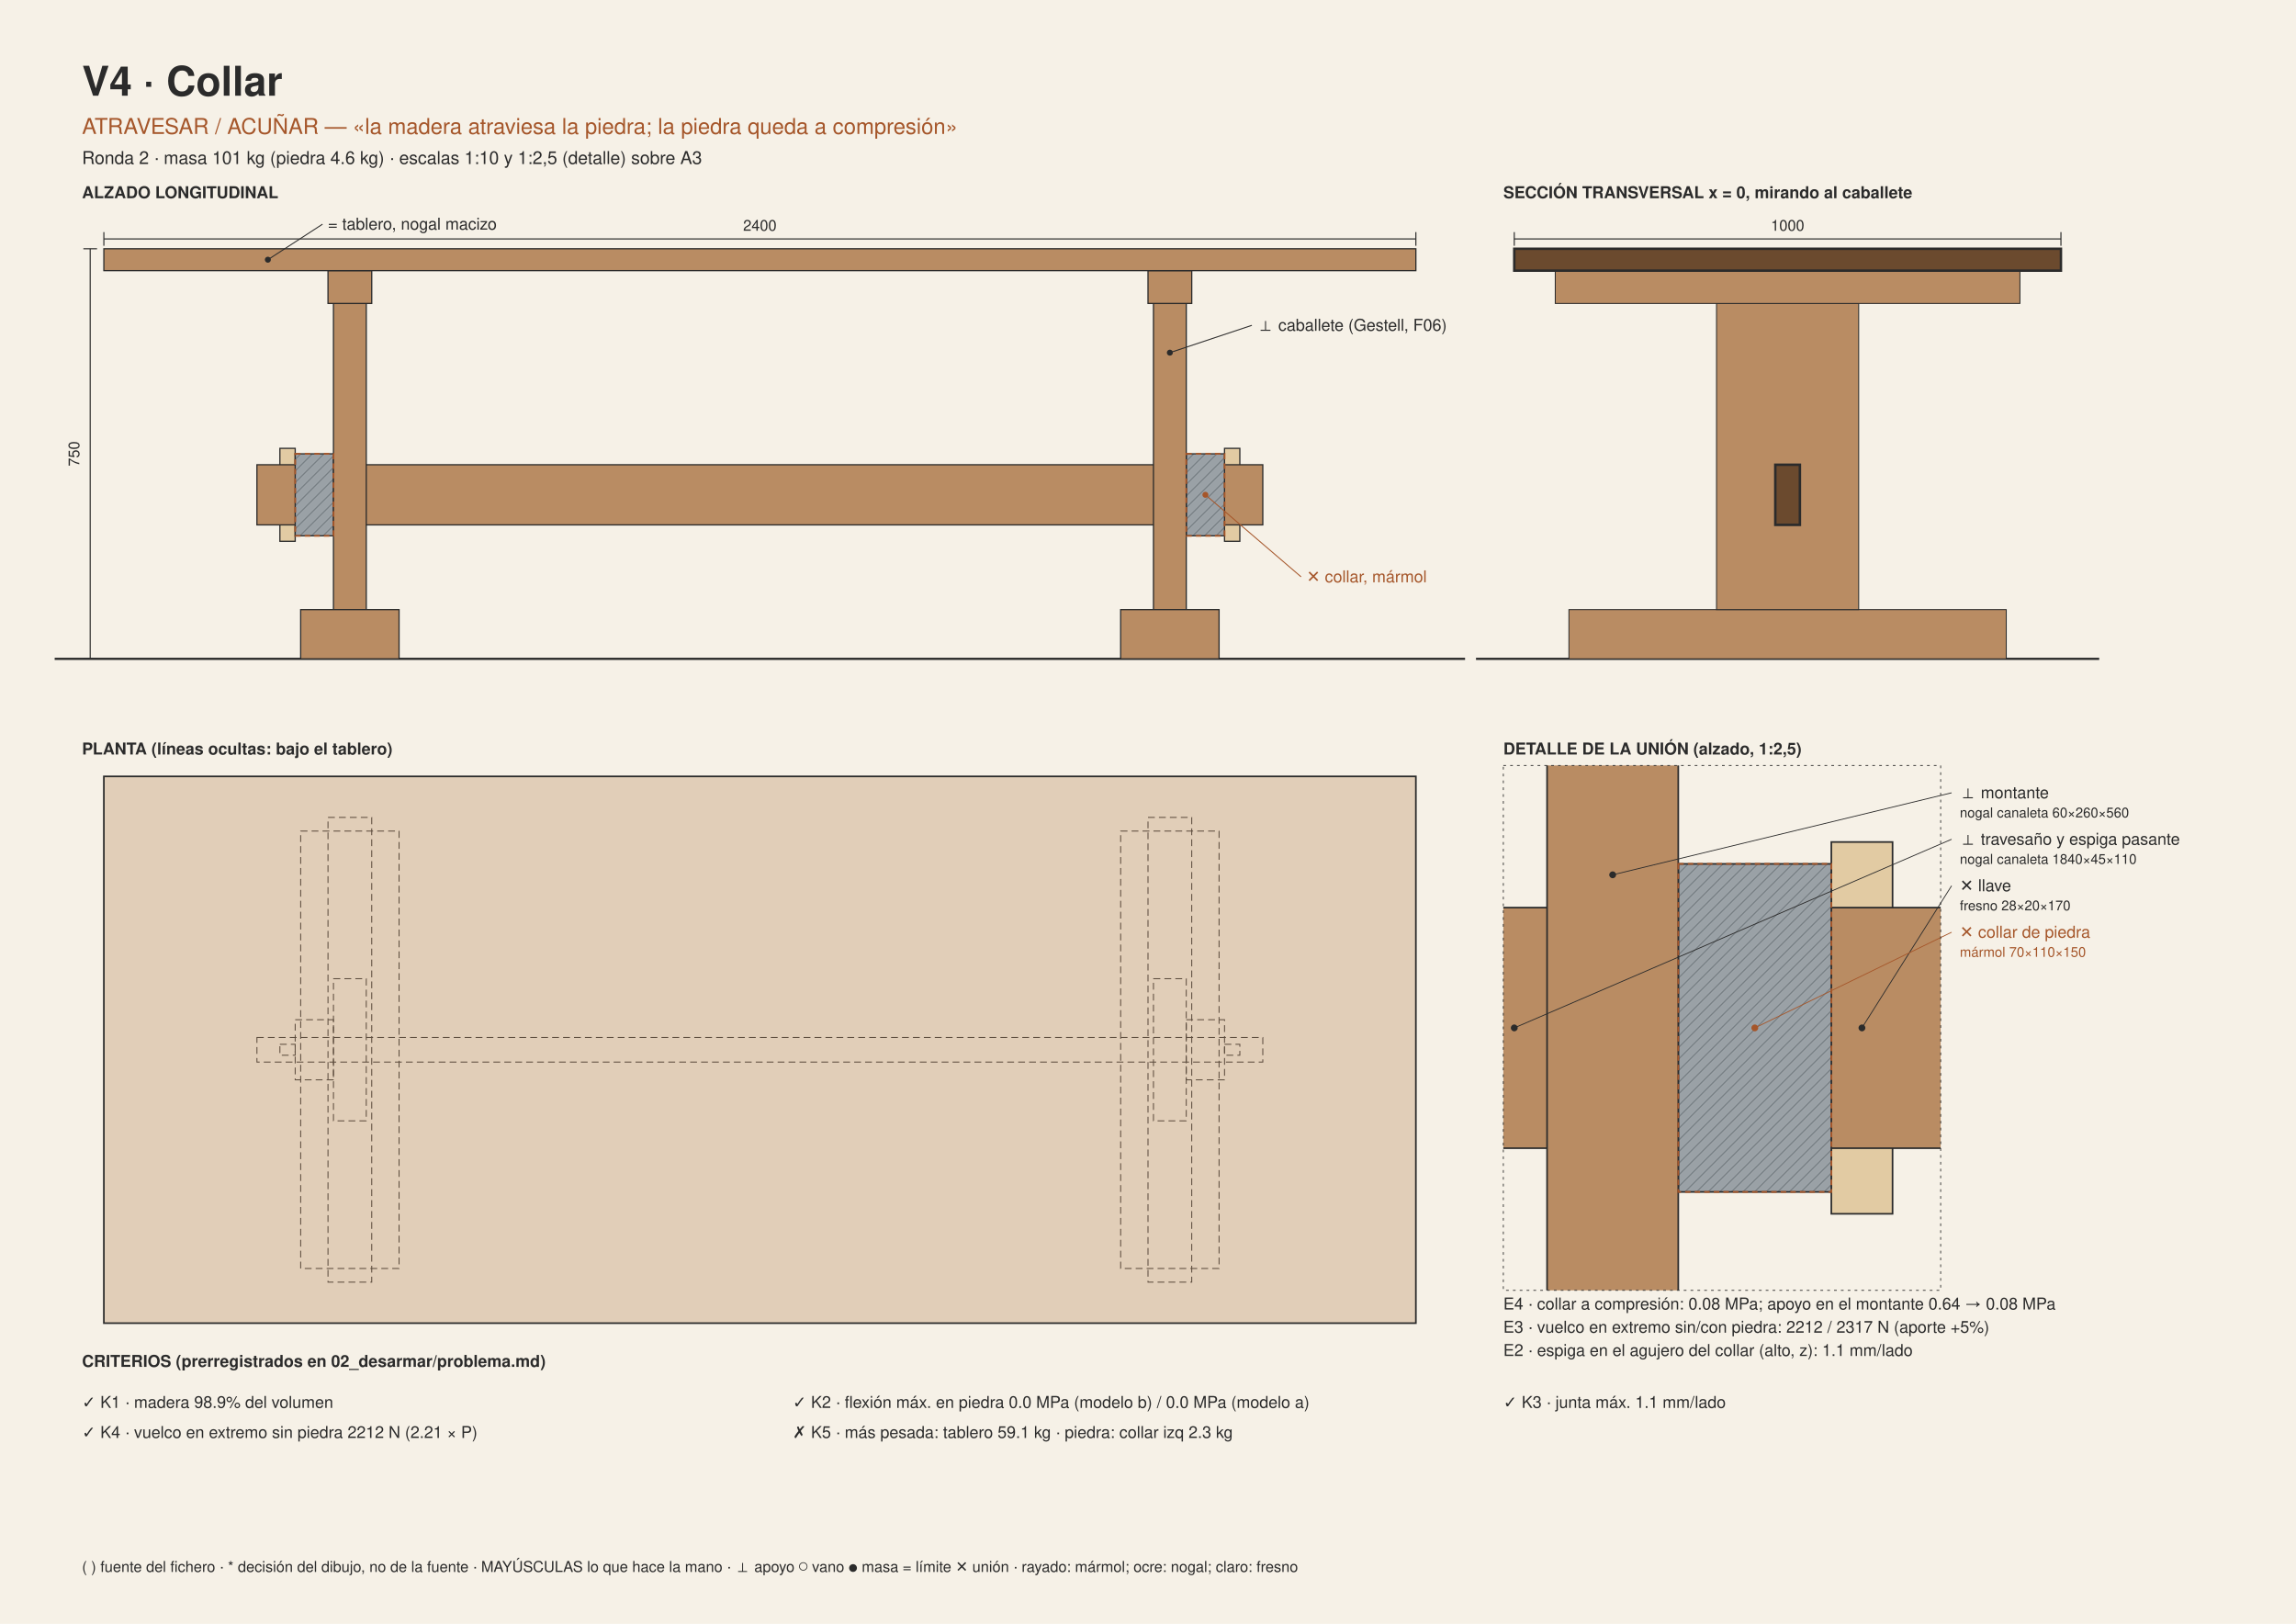
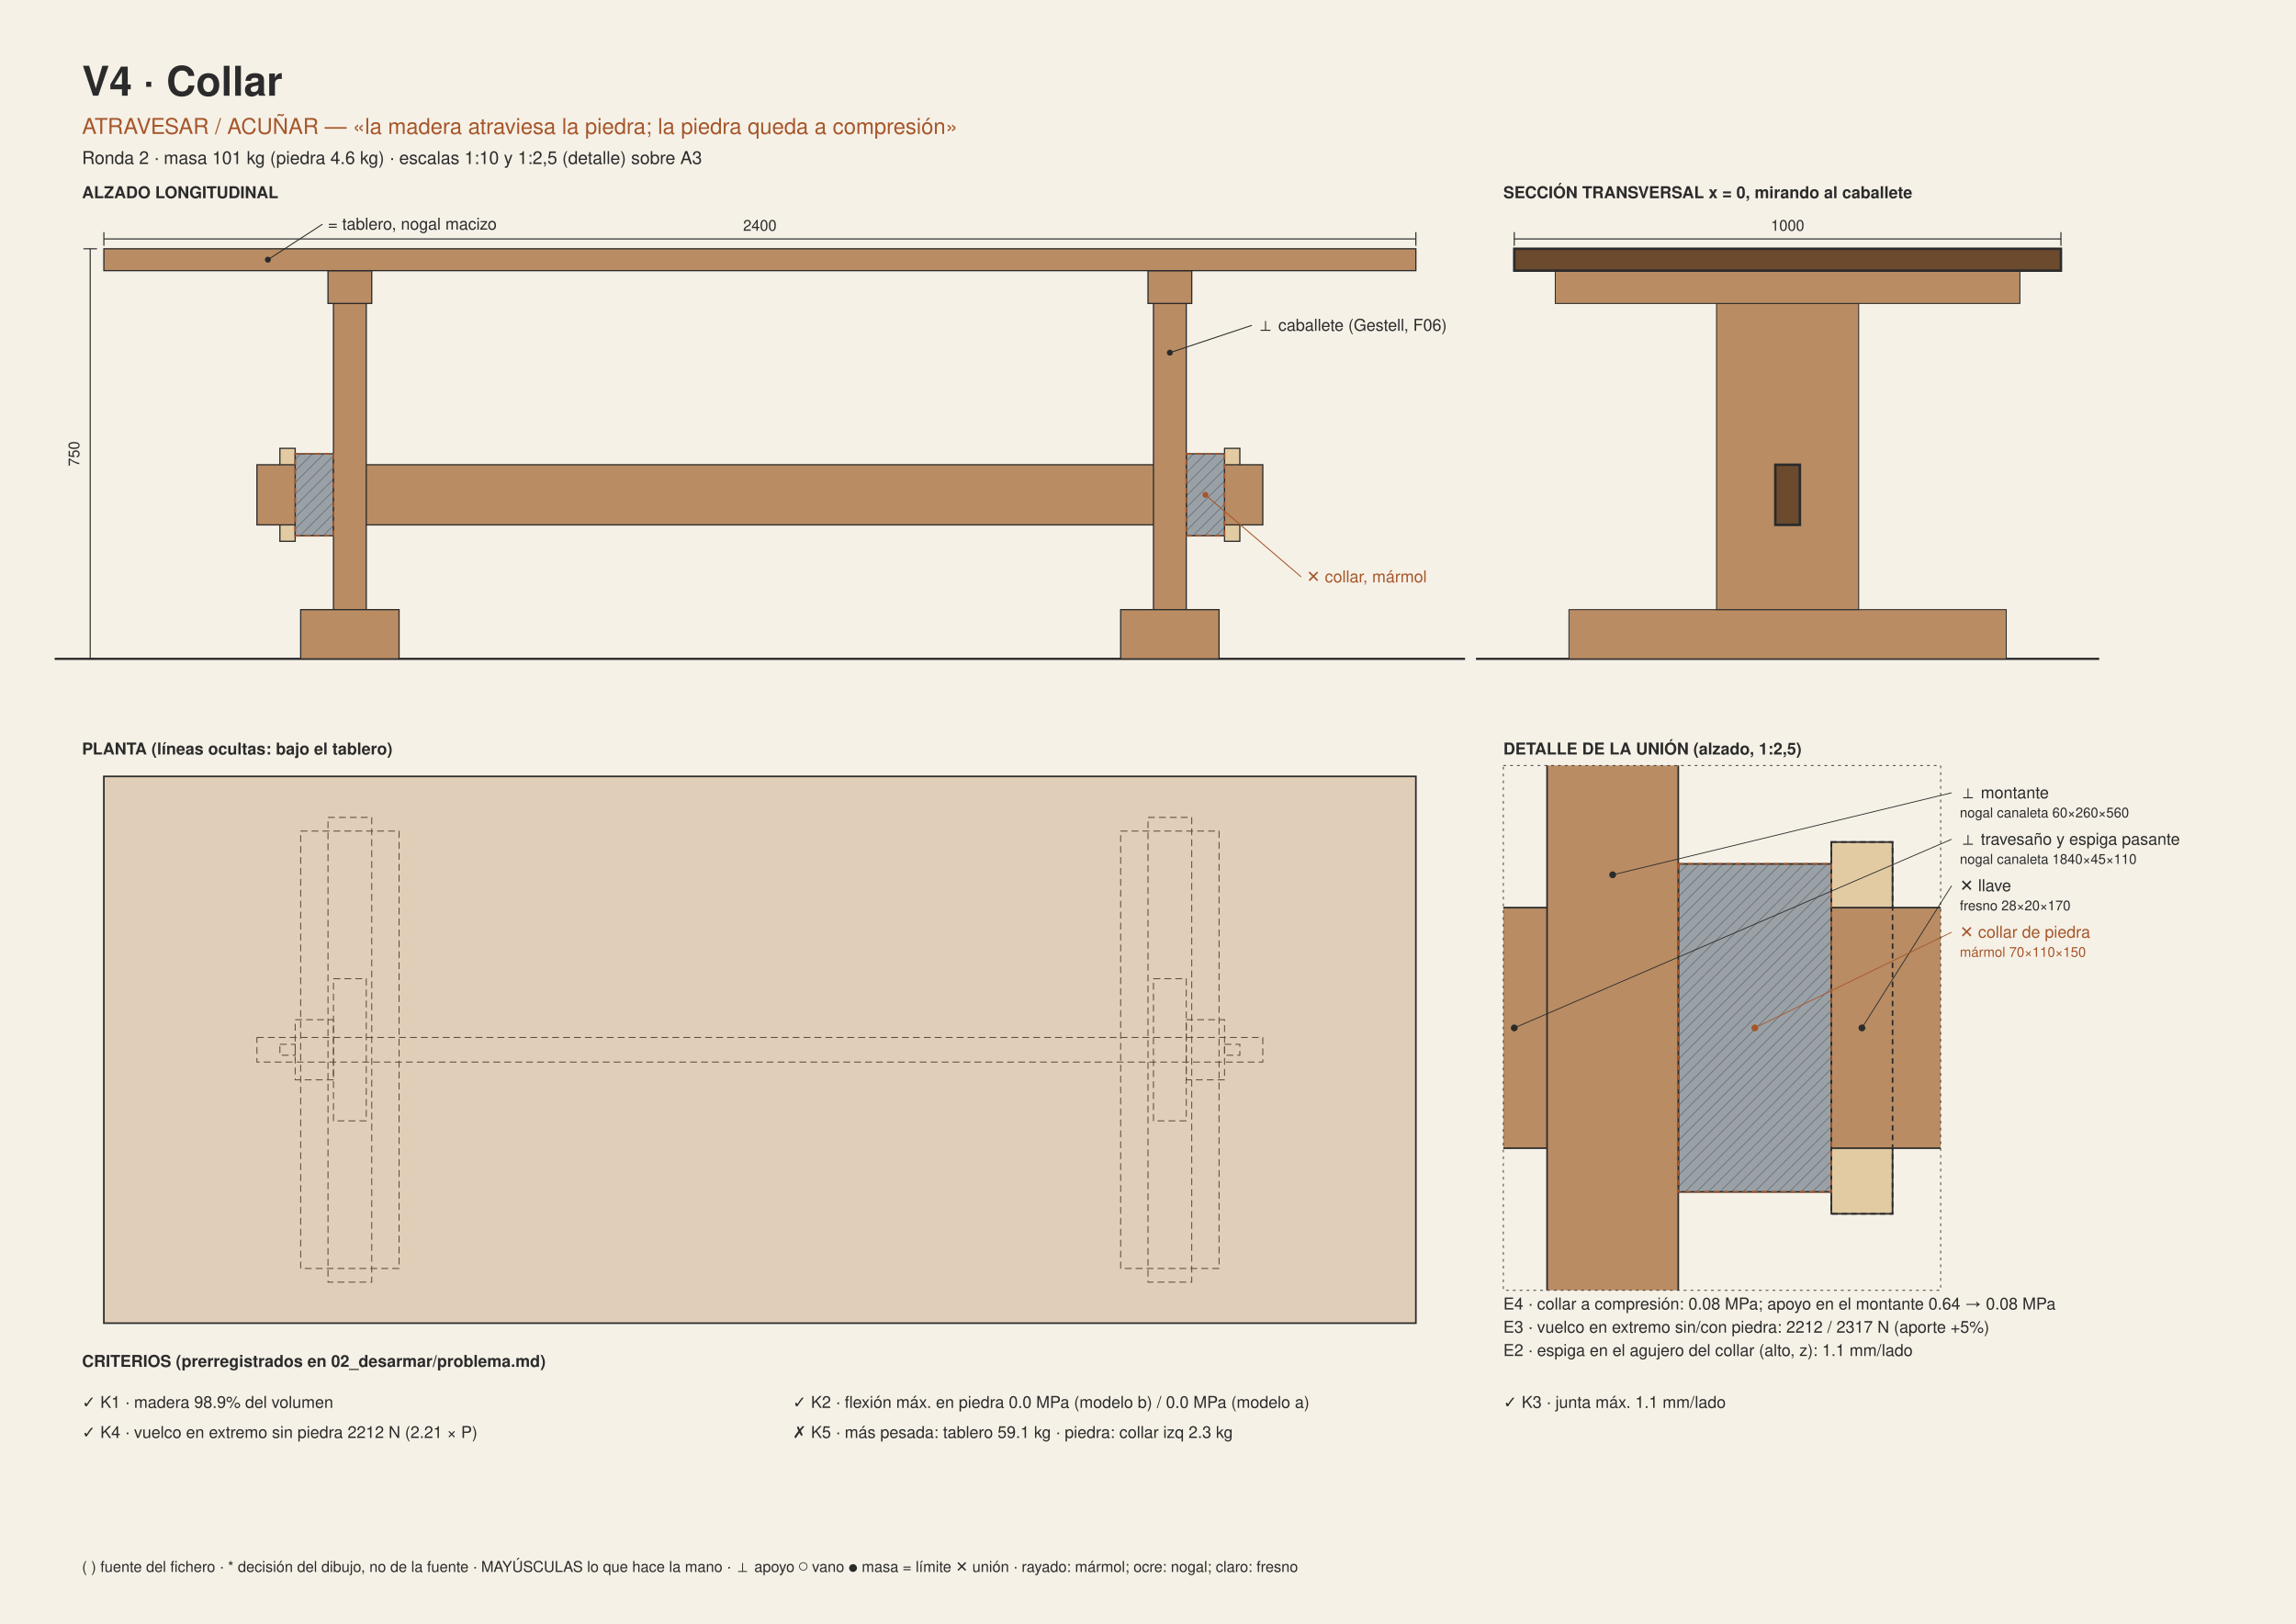
<svg xmlns="http://www.w3.org/2000/svg" viewBox="0 0 1680 1188" width="1680" height="1188">
  <defs>
    <pattern id="piedra" width="6" height="6" patternUnits="userSpaceOnUse" patternTransform="rotate(45)">
      <rect width="6" height="6" fill="#9aa1a6" />
      <line x1="0" y1="0" x2="0" y2="6" stroke="#6e757a" stroke-width="1.2" />
    </pattern>
    <pattern id="piedra-corte" width="4" height="4" patternUnits="userSpaceOnUse" patternTransform="rotate(45)">
      <rect width="4" height="4" fill="#5d6469" />
      <line x1="0" y1="0" x2="0" y2="4" stroke="#2f3438" stroke-width="1.4" />
    </pattern>
  </defs>
  <rect width="1680" height="1188" fill="#f6f1e7" />
  <text x="60.0" y="70.0" font-family="Helvetica, Arial, sans-serif" font-size="30" fill="#2b2b2b" font-weight="bold" text-anchor="start">V4 · Collar</text>
  <text x="60.0" y="98.0" font-family="Helvetica, Arial, sans-serif" font-size="16" fill="#a5562a" font-weight="normal" text-anchor="start">ATRAVESAR / ACUÑAR — «la madera atraviesa la piedra; la piedra queda a compresión»</text>
  <text x="60.0" y="120.0" font-family="Helvetica, Arial, sans-serif" font-size="13" fill="#2b2b2b" font-weight="normal" text-anchor="start">Ronda 2 · masa 101 kg (piedra 4.6 kg) · escalas 1:10 y 1:2,5 (detalle) sobre A3</text>
  <text x="60.0" y="145.0" font-family="Helvetica, Arial, sans-serif" font-size="12" fill="#2b2b2b" font-weight="bold" text-anchor="start">ALZADO LONGITUDINAL</text>
  <line x1="40.0" y1="482.0" x2="1072.0" y2="482.0" stroke="#2b2b2b" stroke-width="1.6" />
  <rect x="204.8" y="328.0" width="11.2" height="68.0" fill="#e2cba3" stroke="#2b2b2b" stroke-width="0.9" />
  <rect x="896.0" y="328.0" width="11.2" height="68.0" fill="#e2cba3" stroke="#2b2b2b" stroke-width="0.9" />
  <rect x="188.0" y="340.0" width="736.0" height="44.0" fill="#b98c63" stroke="#2b2b2b" stroke-width="0.9" />
  <rect x="216.0" y="332.0" width="28.0" height="60.0" fill="url(#piedra)" stroke="#2b2b2b" stroke-width="0.9" />
  <rect x="868.0" y="332.0" width="28.0" height="60.0" fill="url(#piedra)" stroke="#2b2b2b" stroke-width="0.9" />
  <rect x="244.0" y="222.0" width="24.0" height="224.0" fill="#b98c63" stroke="#2b2b2b" stroke-width="0.9" />
  <rect x="844.0" y="222.0" width="24.0" height="224.0" fill="#b98c63" stroke="#2b2b2b" stroke-width="0.9" />
  <rect x="220.0" y="446.0" width="72.0" height="36.0" fill="#b98c63" stroke="#2b2b2b" stroke-width="0.9" />
  <rect x="820.0" y="446.0" width="72.0" height="36.0" fill="#b98c63" stroke="#2b2b2b" stroke-width="0.9" />
  <rect x="240.0" y="198.0" width="32.0" height="24.0" fill="#b98c63" stroke="#2b2b2b" stroke-width="0.9" />
  <rect x="840.0" y="198.0" width="32.0" height="24.0" fill="#b98c63" stroke="#2b2b2b" stroke-width="0.9" />
  <rect x="76.0" y="182.0" width="960.0" height="16.0" fill="#b98c63" stroke="#2b2b2b" stroke-width="0.9" />
-   <rect x="216.0" y="332.0" width="28.0" height="60.0" fill="none" stroke="#a5562a" stroke-width="1.3" stroke-dasharray="4 3" />
-   <rect x="868.0" y="332.0" width="28.0" height="60.0" fill="none" stroke="#a5562a" stroke-width="1.3" stroke-dasharray="4 3" />
+   <rect x="216.0" y="332.0" width="28.0" height="60.0" fill="none" stroke="#a5562a" stroke-width="1.2" stroke-dasharray="4 3" />
+   <rect x="868.0" y="332.0" width="28.0" height="60.0" fill="none" stroke="#a5562a" stroke-width="1.2" stroke-dasharray="4 3" />
  <circle cx="196.0" cy="190.0" r="2.2" fill="#2b2b2b" />
  <line x1="196.0" y1="190.0" x2="236.0" y2="164.0" stroke="#2b2b2b" stroke-width="0.7" />
  <text x="240.0" y="168.0" font-family="Helvetica, Arial, sans-serif" font-size="12" fill="#2b2b2b" font-weight="normal" text-anchor="start">= tablero, nogal macizo</text>
  <circle cx="856.0" cy="258.0" r="2.2" fill="#2b2b2b" />
  <line x1="856.0" y1="258.0" x2="916.0" y2="238.0" stroke="#2b2b2b" stroke-width="0.7" />
  <text x="920.0" y="242.0" font-family="Helvetica, Arial, sans-serif" font-size="12" fill="#2b2b2b" font-weight="normal" text-anchor="start">⊥ caballete (Gestell, F06)</text>
  <circle cx="882.0" cy="362.0" r="2.2" fill="#a5562a" />
  <line x1="882.0" y1="362.0" x2="952.0" y2="422.0" stroke="#a5562a" stroke-width="0.7" />
  <text x="956.0" y="426.0" font-family="Helvetica, Arial, sans-serif" font-size="12" fill="#a5562a" font-weight="normal" text-anchor="start">✕ collar, mármol</text>
  <line x1="76.0" y1="174.8" x2="1036.0" y2="174.8" stroke="#2b2b2b" stroke-width="0.8" />
  <line x1="76.0" y1="169.8" x2="76.0" y2="179.8" stroke="#2b2b2b" stroke-width="0.8" />
  <line x1="1036.0" y1="169.8" x2="1036.0" y2="179.8" stroke="#2b2b2b" stroke-width="0.8" />
  <text x="556.0" y="168.8" font-family="Helvetica, Arial, sans-serif" font-size="11" fill="#2b2b2b" font-weight="normal" text-anchor="middle">2400</text>
  <line x1="66.0" y1="482.0" x2="66.0" y2="182.0" stroke="#2b2b2b" stroke-width="0.8" />
  <line x1="61.0" y1="482.0" x2="71.0" y2="482.0" stroke="#2b2b2b" stroke-width="0.8" />
  <line x1="61.0" y1="182.0" x2="71.0" y2="182.0" stroke="#2b2b2b" stroke-width="0.8" />
  <text x="58.0" y="332.0" font-family="Helvetica, Arial, sans-serif" font-size="11" fill="#2b2b2b" text-anchor="middle" transform="rotate(-90 58.0 332.0)">750</text>
  <text x="60.0" y="552.0" font-family="Helvetica, Arial, sans-serif" font-size="12" fill="#2b2b2b" font-weight="bold" text-anchor="start">PLANTA (líneas ocultas: bajo el tablero)</text>
  <rect x="220.0" y="608.0" width="72.0" height="320.0" fill="none" stroke="#2b2b2b" stroke-width="0.7" stroke-dasharray="5 3" />
  <rect x="820.0" y="608.0" width="72.0" height="320.0" fill="none" stroke="#2b2b2b" stroke-width="0.7" stroke-dasharray="5 3" />
  <rect x="188.0" y="759.0" width="736.0" height="18.0" fill="none" stroke="#2b2b2b" stroke-width="0.7" stroke-dasharray="5 3" />
  <rect x="204.8" y="764.0" width="11.2" height="8.0" fill="none" stroke="#2b2b2b" stroke-width="0.7" stroke-dasharray="5 3" />
  <rect x="896.0" y="764.0" width="11.2" height="8.0" fill="none" stroke="#2b2b2b" stroke-width="0.7" stroke-dasharray="5 3" />
  <rect x="216.0" y="746.0" width="28.0" height="44.0" fill="none" stroke="#2b2b2b" stroke-width="0.7" stroke-dasharray="5 3" />
  <rect x="868.0" y="746.0" width="28.0" height="44.0" fill="none" stroke="#2b2b2b" stroke-width="0.7" stroke-dasharray="5 3" />
  <rect x="244.0" y="716.0" width="24.0" height="104.0" fill="none" stroke="#2b2b2b" stroke-width="0.7" stroke-dasharray="5 3" />
  <rect x="844.0" y="716.0" width="24.0" height="104.0" fill="none" stroke="#2b2b2b" stroke-width="0.7" stroke-dasharray="5 3" />
  <rect x="240.0" y="598.0" width="32.0" height="340.0" fill="none" stroke="#2b2b2b" stroke-width="0.7" stroke-dasharray="5 3" />
  <rect x="840.0" y="598.0" width="32.0" height="340.0" fill="none" stroke="#2b2b2b" stroke-width="0.7" stroke-dasharray="5 3" />
  <rect x="76.0" y="568.0" width="960.0" height="400.0" fill="#b98c63" fill-opacity="0.35" stroke="#2b2b2b" stroke-width="1.2" />
  <text x="1100.0" y="145.0" font-family="Helvetica, Arial, sans-serif" font-size="12" fill="#2b2b2b" font-weight="bold" text-anchor="start">SECCIÓN TRANSVERSAL x = 0, mirando al caballete</text>
  <line x1="1080.0" y1="482.0" x2="1536.0" y2="482.0" stroke="#2b2b2b" stroke-width="1.6" />
  <rect x="1304.0" y="328.0" width="8.0" height="68.0" fill="#e2cba3" stroke="#2b2b2b" stroke-width="0.7" />
  <rect x="1286.0" y="332.0" width="44.0" height="60.0" fill="url(#piedra)" stroke="#2b2b2b" stroke-width="0.7" />
  <rect x="1148.0" y="446.0" width="320.0" height="36.0" fill="#b98c63" stroke="#2b2b2b" stroke-width="0.7" />
  <rect x="1256.0" y="222.0" width="104.0" height="224.0" fill="#b98c63" stroke="#2b2b2b" stroke-width="0.7" />
  <rect x="1138.0" y="198.0" width="340.0" height="24.0" fill="#b98c63" stroke="#2b2b2b" stroke-width="0.7" />
  <rect x="1108.0" y="182.0" width="400.0" height="16.0" fill="#6b4a2e" stroke="#2b2b2b" stroke-width="1.8" />
  <rect x="1299.0" y="340.0" width="18.0" height="44.0" fill="#6b4a2e" stroke="#2b2b2b" stroke-width="1.8" />
  <line x1="1108.0" y1="174.8" x2="1508.0" y2="174.8" stroke="#2b2b2b" stroke-width="0.8" />
  <line x1="1108.0" y1="169.8" x2="1108.0" y2="179.8" stroke="#2b2b2b" stroke-width="0.8" />
  <line x1="1508.0" y1="169.8" x2="1508.0" y2="179.8" stroke="#2b2b2b" stroke-width="0.8" />
  <text x="1308.0" y="168.8" font-family="Helvetica, Arial, sans-serif" font-size="11" fill="#2b2b2b" font-weight="normal" text-anchor="middle">1000</text>
  <text x="1100.0" y="552.0" font-family="Helvetica, Arial, sans-serif" font-size="12" fill="#2b2b2b" font-weight="bold" text-anchor="start">DETALLE DE LA UNIÓN (alzado, 1:2,5)</text>
  <clipPath id="clip-V4">
    <rect x="1100.0" y="560.0" width="320.0" height="384.0" />
  </clipPath>
  <g clip-path="url(#clip-V4)">
    <rect x="-1424.8" y="616.0" width="44.8" height="272.0" fill="#e2cba3" stroke="#2b2b2b" stroke-width="1.2" />
    <rect x="1340.0" y="616.0" width="44.8" height="272.0" fill="#e2cba3" stroke="#2b2b2b" stroke-width="1.2" />
    <rect x="-1492.0" y="664.0" width="2944.0" height="176.0" fill="#b98c63" stroke="#2b2b2b" stroke-width="1.2" />
    <rect x="-1380.0" y="632.0" width="112.0" height="240.0" fill="url(#piedra)" stroke="#2b2b2b" stroke-width="1.2" />
    <rect x="1228.0" y="632.0" width="112.0" height="240.0" fill="url(#piedra)" stroke="#2b2b2b" stroke-width="1.2" />
    <rect x="-1268.0" y="192.0" width="96.0" height="896.0" fill="#b98c63" stroke="#2b2b2b" stroke-width="1.2" />
    <rect x="1132.0" y="192.0" width="96.0" height="896.0" fill="#b98c63" stroke="#2b2b2b" stroke-width="1.2" />
    <rect x="-1364.0" y="1088.0" width="288.0" height="144.0" fill="#b98c63" stroke="#2b2b2b" stroke-width="1.2" />
    <rect x="1036.0" y="1088.0" width="288.0" height="144.0" fill="#b98c63" stroke="#2b2b2b" stroke-width="1.2" />
    <rect x="-1284.0" y="96.0" width="128.0" height="96.0" fill="#b98c63" stroke="#2b2b2b" stroke-width="1.2" />
    <rect x="1116.0" y="96.0" width="128.0" height="96.0" fill="#b98c63" stroke="#2b2b2b" stroke-width="1.2" />
    <rect x="-1940.0" y="32.0" width="3840.0" height="64.0" fill="#b98c63" stroke="#2b2b2b" stroke-width="1.2" />
-     <rect x="-1380.0" y="632.0" width="112.0" height="240.0" fill="none" stroke="#a5562a" stroke-width="1.3" stroke-dasharray="4 3" />
-     <rect x="1228.0" y="632.0" width="112.0" height="240.0" fill="none" stroke="#a5562a" stroke-width="1.3" stroke-dasharray="4 3" />
+     <rect x="-1424.8" y="616.0" width="44.8" height="272.0" fill="none" stroke="#2b2b2b" stroke-width="1.2" stroke-dasharray="4 3" />
+     <rect x="1340.0" y="616.0" width="44.8" height="272.0" fill="none" stroke="#2b2b2b" stroke-width="1.2" stroke-dasharray="4 3" />
+     <rect x="-1380.0" y="632.0" width="112.0" height="240.0" fill="none" stroke="#a5562a" stroke-width="1.2" stroke-dasharray="4 3" />
+     <rect x="1228.0" y="632.0" width="112.0" height="240.0" fill="none" stroke="#a5562a" stroke-width="1.2" stroke-dasharray="4 3" />
  </g>
  <circle cx="1180.0" cy="640.0" r="2.5" fill="#2b2b2b" />
  <polyline points="1180.0,640.0 1428.0,580.0" fill="none" stroke="#2b2b2b" stroke-width="0.6" />
  <text x="1434.0" y="584.0" font-family="Helvetica, Arial, sans-serif" font-size="12" fill="#2b2b2b" font-weight="normal" text-anchor="start">⊥ montante</text>
  <text x="1434.0" y="598.0" font-family="Helvetica, Arial, sans-serif" font-size="10" fill="#2b2b2b" font-weight="normal" text-anchor="start">nogal canaleta 60×260×560</text>
  <circle cx="1108.0" cy="752.0" r="2.5" fill="#2b2b2b" />
  <polyline points="1108.0,752.0 1428.0,614.0" fill="none" stroke="#2b2b2b" stroke-width="0.6" />
  <text x="1434.0" y="618.0" font-family="Helvetica, Arial, sans-serif" font-size="12" fill="#2b2b2b" font-weight="normal" text-anchor="start">⊥ travesaño y espiga pasante</text>
  <text x="1434.0" y="632.0" font-family="Helvetica, Arial, sans-serif" font-size="10" fill="#2b2b2b" font-weight="normal" text-anchor="start">nogal canaleta 1840×45×110</text>
  <circle cx="1362.4" cy="752.0" r="2.5" fill="#2b2b2b" />
  <polyline points="1362.4,752.0 1428.0,648.0" fill="none" stroke="#2b2b2b" stroke-width="0.6" />
  <text x="1434.0" y="652.0" font-family="Helvetica, Arial, sans-serif" font-size="12" fill="#2b2b2b" font-weight="normal" text-anchor="start">✕ llave</text>
  <text x="1434.0" y="666.0" font-family="Helvetica, Arial, sans-serif" font-size="10" fill="#2b2b2b" font-weight="normal" text-anchor="start">fresno 28×20×170</text>
  <circle cx="1284.0" cy="752.0" r="2.5" fill="#a5562a" />
  <polyline points="1284.0,752.0 1428.0,682.0" fill="none" stroke="#a5562a" stroke-width="0.6" />
  <text x="1434.0" y="686.0" font-family="Helvetica, Arial, sans-serif" font-size="12" fill="#a5562a" font-weight="normal" text-anchor="start">✕ collar de piedra</text>
  <text x="1434.0" y="700.0" font-family="Helvetica, Arial, sans-serif" font-size="10" fill="#a5562a" font-weight="normal" text-anchor="start">mármol 70×110×150</text>
  <rect x="1100.0" y="560.0" width="320.0" height="384.0" fill="none" stroke="#2b2b2b" stroke-width="0.6" stroke-dasharray="2 3" />
  <text x="60.0" y="1000.0" font-family="Helvetica, Arial, sans-serif" font-size="12" fill="#2b2b2b" font-weight="bold" text-anchor="start">CRITERIOS (prerregistrados en 02_desarmar/problema.md)</text>
  <text x="60.0" y="1030.0" font-family="Helvetica, Arial, sans-serif" font-size="12" fill="#2b2b2b" font-weight="normal" text-anchor="start">✓ K1 · madera 98.9% del volumen</text>
  <text x="580.0" y="1030.0" font-family="Helvetica, Arial, sans-serif" font-size="12" fill="#2b2b2b" font-weight="normal" text-anchor="start">✓ K2 · flexión máx. en piedra 0.0 MPa (modelo b) / 0.0 MPa (modelo a)</text>
  <text x="1100.0" y="1030.0" font-family="Helvetica, Arial, sans-serif" font-size="12" fill="#2b2b2b" font-weight="normal" text-anchor="start">✓ K3 · junta máx. 1.1 mm/lado</text>
  <text x="60.0" y="1052.0" font-family="Helvetica, Arial, sans-serif" font-size="12" fill="#2b2b2b" font-weight="normal" text-anchor="start">✓ K4 · vuelco en extremo sin piedra 2212 N (2.21 × P)</text>
  <text x="580.0" y="1052.0" font-family="Helvetica, Arial, sans-serif" font-size="12" fill="#2b2b2b" font-weight="normal" text-anchor="start">✗ K5 · más pesada: tablero 59.1 kg · piedra: collar izq 2.3 kg</text>
  <text x="1100.0" y="958.0" font-family="Helvetica, Arial, sans-serif" font-size="12" fill="#2b2b2b" font-weight="normal" text-anchor="start">E4 · collar a compresión: 0.08 MPa; apoyo en el montante 0.64 → 0.08 MPa</text>
  <text x="1100.0" y="975.0" font-family="Helvetica, Arial, sans-serif" font-size="12" fill="#2b2b2b" font-weight="normal" text-anchor="start">E3 · vuelco en extremo sin/con piedra: 2212 / 2317 N (aporte +5%)</text>
  <text x="1100.0" y="992.0" font-family="Helvetica, Arial, sans-serif" font-size="12" fill="#2b2b2b" font-weight="normal" text-anchor="start">E2 · espiga en el agujero del collar (alto, z): 1.1 mm/lado</text>
  <text x="60.0" y="1150.0" font-family="Helvetica, Arial, sans-serif" font-size="11" fill="#2b2b2b" font-weight="normal" text-anchor="start">( ) fuente del fichero · * decisión del dibujo, no de la fuente · MAYÚSCULAS lo que hace la mano · ⊥ apoyo ○ vano ● masa = límite ✕ unión · rayado: mármol; ocre: nogal; claro: fresno</text>
</svg>
